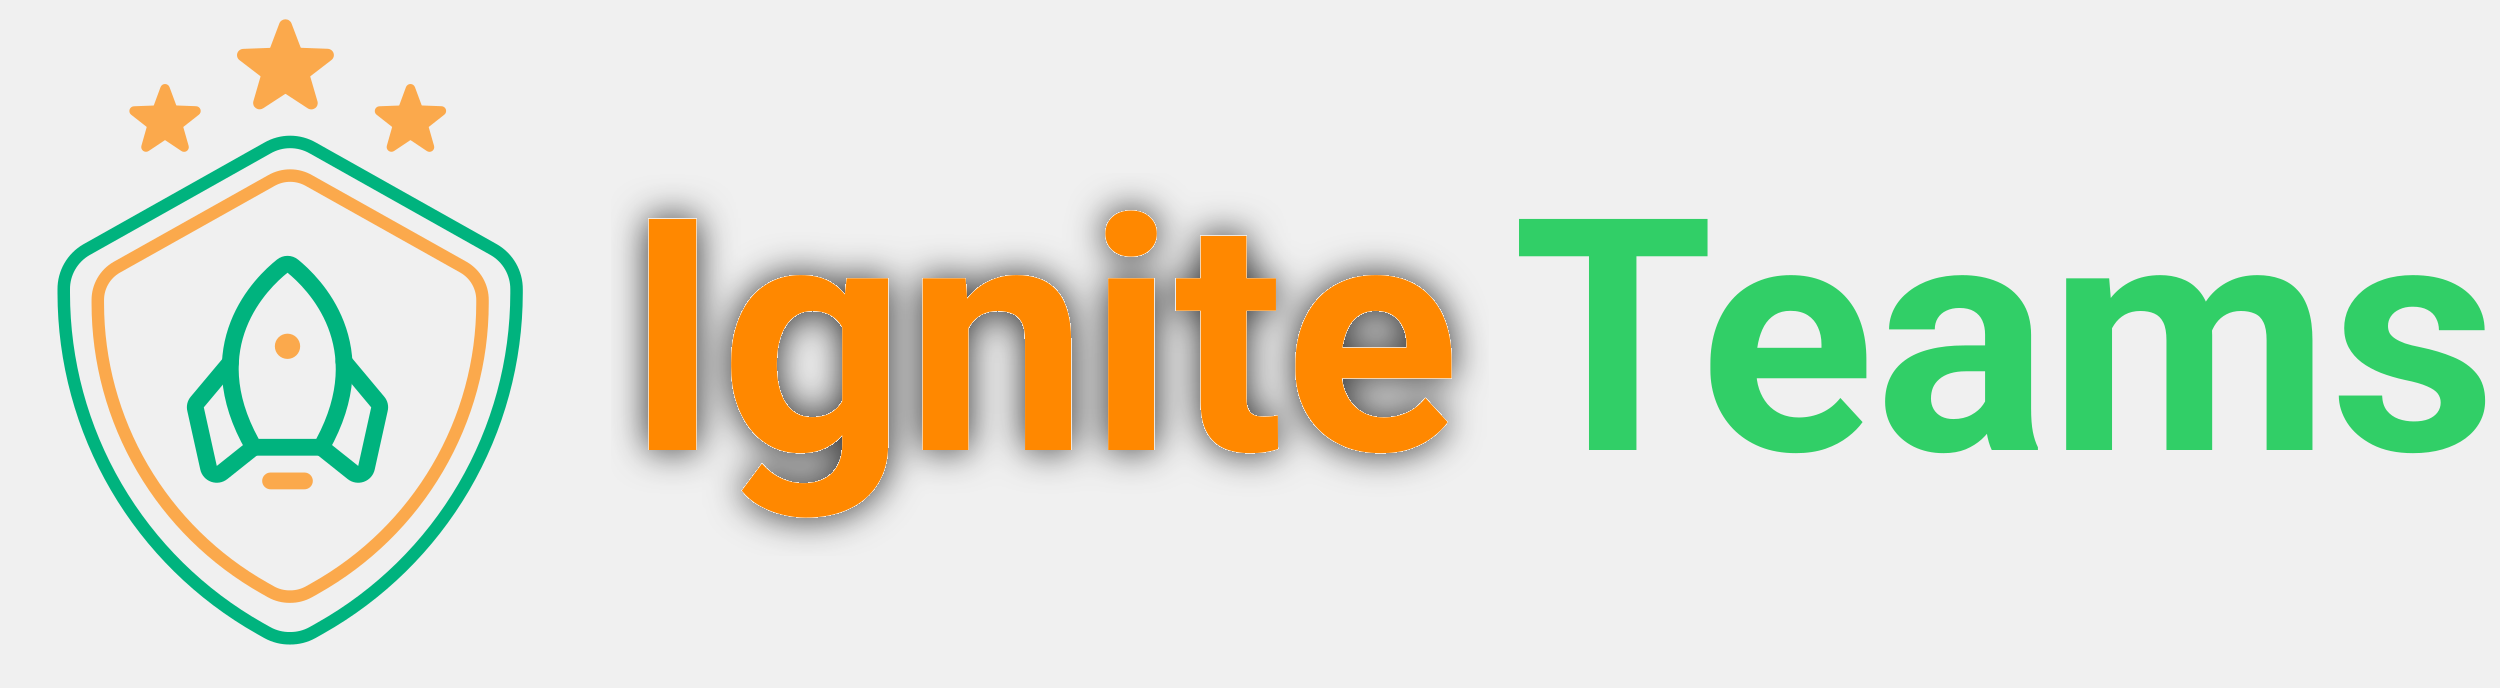
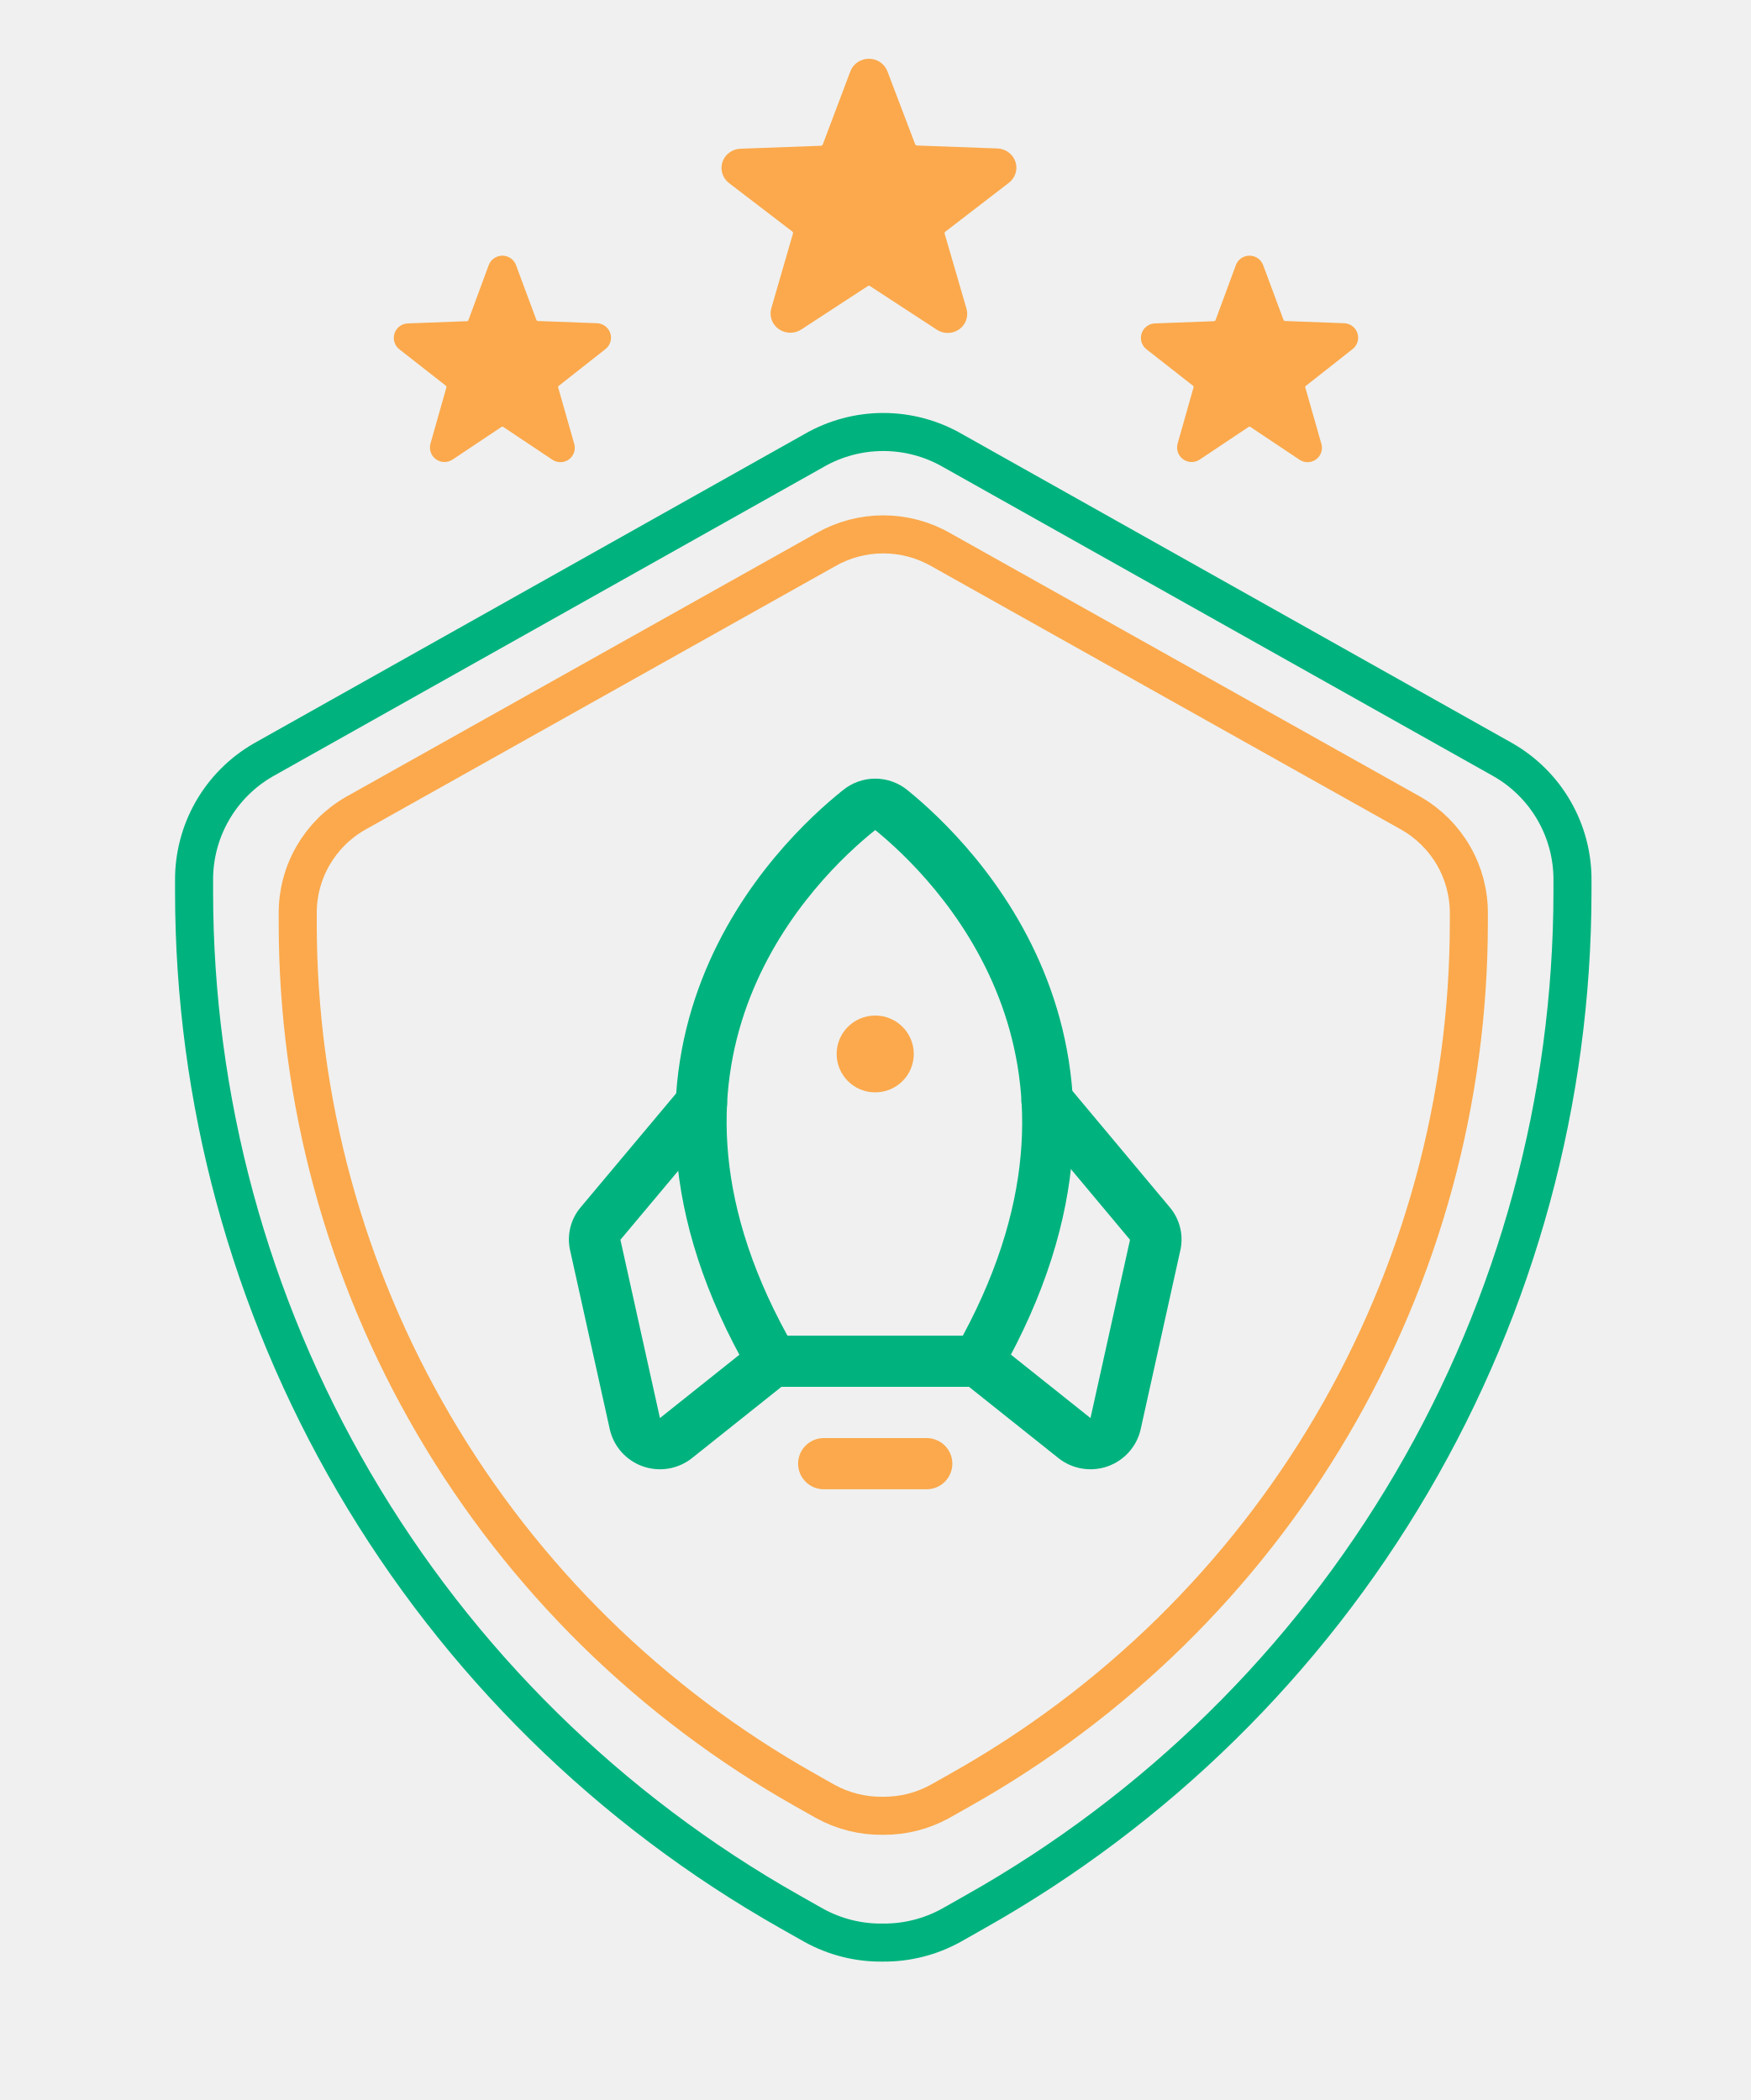
- <svg xmlns="http://www.w3.org/2000/svg" width="200" height="55" viewBox="0 0 200 55" fill="none">
-   <path d="M130.915 17.516V36H127.119V17.516H130.915ZM136.603 17.516V20.499H121.521V17.516H136.603ZM143.674 36.254C142.607 36.254 141.651 36.085 140.805 35.746C139.958 35.399 139.239 34.921 138.646 34.312C138.062 33.702 137.614 32.995 137.301 32.191C136.988 31.379 136.831 30.516 136.831 29.602V29.094C136.831 28.053 136.979 27.101 137.275 26.237C137.572 25.374 137.995 24.625 138.545 23.99C139.104 23.355 139.781 22.869 140.576 22.53C141.372 22.183 142.269 22.01 143.268 22.01C144.241 22.01 145.104 22.171 145.857 22.492C146.611 22.814 147.241 23.271 147.749 23.863C148.265 24.456 148.655 25.167 148.917 25.996C149.179 26.817 149.311 27.731 149.311 28.738V30.262H138.393V27.824H145.718V27.545C145.718 27.037 145.625 26.584 145.438 26.186C145.261 25.78 144.99 25.459 144.626 25.222C144.262 24.985 143.797 24.866 143.229 24.866C142.747 24.866 142.332 24.972 141.985 25.184C141.638 25.395 141.355 25.691 141.135 26.072C140.923 26.453 140.762 26.902 140.652 27.418C140.551 27.926 140.5 28.484 140.5 29.094V29.602C140.5 30.152 140.576 30.66 140.729 31.125C140.889 31.59 141.114 31.992 141.401 32.331C141.698 32.67 142.053 32.932 142.468 33.118C142.891 33.304 143.369 33.398 143.902 33.398C144.562 33.398 145.176 33.27 145.743 33.017C146.319 32.754 146.814 32.361 147.229 31.836L149.006 33.766C148.718 34.18 148.325 34.578 147.825 34.959C147.334 35.34 146.742 35.653 146.048 35.898C145.354 36.135 144.562 36.254 143.674 36.254ZM158.807 32.902V26.783C158.807 26.343 158.735 25.966 158.591 25.653C158.447 25.332 158.223 25.082 157.918 24.904C157.622 24.727 157.237 24.638 156.763 24.638C156.356 24.638 156.005 24.71 155.709 24.854C155.413 24.989 155.184 25.188 155.023 25.45C154.863 25.704 154.782 26.005 154.782 26.352H151.126C151.126 25.768 151.261 25.213 151.532 24.689C151.803 24.164 152.197 23.703 152.713 23.305C153.229 22.898 153.843 22.581 154.554 22.352C155.273 22.124 156.077 22.01 156.966 22.01C158.032 22.01 158.98 22.188 159.81 22.543C160.639 22.898 161.291 23.432 161.765 24.143C162.247 24.854 162.488 25.742 162.488 26.809V32.687C162.488 33.44 162.535 34.058 162.628 34.54C162.721 35.014 162.856 35.429 163.034 35.784V36H159.34C159.162 35.628 159.027 35.162 158.934 34.603C158.849 34.036 158.807 33.469 158.807 32.902ZM159.289 27.634L159.314 29.703H157.271C156.788 29.703 156.369 29.758 156.014 29.868C155.658 29.978 155.366 30.135 155.138 30.338C154.909 30.533 154.74 30.761 154.63 31.023C154.528 31.286 154.478 31.574 154.478 31.887C154.478 32.2 154.549 32.483 154.693 32.737C154.837 32.983 155.045 33.177 155.315 33.321C155.586 33.457 155.904 33.524 156.268 33.524C156.818 33.524 157.296 33.414 157.702 33.194C158.108 32.974 158.422 32.703 158.642 32.382C158.87 32.06 158.989 31.756 158.997 31.468L159.962 33.017C159.826 33.364 159.64 33.723 159.403 34.096C159.175 34.468 158.883 34.819 158.527 35.149C158.172 35.471 157.744 35.738 157.245 35.949C156.746 36.152 156.153 36.254 155.468 36.254C154.596 36.254 153.805 36.08 153.094 35.733C152.391 35.378 151.833 34.891 151.418 34.273C151.012 33.647 150.809 32.936 150.809 32.141C150.809 31.421 150.944 30.782 151.215 30.224C151.486 29.665 151.883 29.195 152.408 28.814C152.941 28.425 153.606 28.133 154.401 27.939C155.197 27.735 156.119 27.634 157.169 27.634H159.289ZM168.963 25.107V36H165.294V22.264H168.734L168.963 25.107ZM168.455 28.649H167.439C167.439 27.693 167.554 26.813 167.782 26.009C168.019 25.196 168.362 24.494 168.811 23.901C169.268 23.3 169.83 22.835 170.499 22.505C171.168 22.175 171.942 22.01 172.822 22.01C173.432 22.01 173.99 22.103 174.498 22.289C175.006 22.467 175.442 22.75 175.806 23.14C176.178 23.52 176.466 24.02 176.669 24.638C176.872 25.247 176.974 25.979 176.974 26.834V36H173.317V27.24C173.317 26.614 173.233 26.131 173.063 25.793C172.894 25.454 172.653 25.217 172.34 25.082C172.035 24.947 171.667 24.879 171.235 24.879C170.761 24.879 170.347 24.976 169.991 25.171C169.644 25.366 169.356 25.636 169.128 25.983C168.899 26.322 168.73 26.72 168.62 27.177C168.51 27.634 168.455 28.125 168.455 28.649ZM176.631 28.23L175.323 28.395C175.323 27.498 175.433 26.665 175.653 25.895C175.882 25.124 176.216 24.447 176.656 23.863C177.105 23.279 177.659 22.826 178.319 22.505C178.979 22.175 179.741 22.01 180.604 22.01C181.265 22.01 181.866 22.107 182.407 22.302C182.949 22.488 183.41 22.788 183.791 23.203C184.18 23.609 184.477 24.143 184.68 24.803C184.891 25.463 184.997 26.271 184.997 27.227V36H181.328V27.227C181.328 26.593 181.243 26.11 181.074 25.78C180.913 25.442 180.676 25.209 180.363 25.082C180.059 24.947 179.695 24.879 179.271 24.879C178.831 24.879 178.446 24.968 178.116 25.145C177.786 25.315 177.511 25.552 177.291 25.856C177.071 26.161 176.906 26.517 176.796 26.923C176.686 27.321 176.631 27.756 176.631 28.23ZM195.255 32.204C195.255 31.942 195.179 31.705 195.026 31.493C194.874 31.282 194.59 31.087 194.176 30.909C193.77 30.723 193.181 30.554 192.411 30.401C191.717 30.249 191.07 30.059 190.469 29.83C189.876 29.593 189.36 29.31 188.92 28.98C188.488 28.649 188.15 28.26 187.904 27.811C187.659 27.355 187.536 26.834 187.536 26.25C187.536 25.674 187.659 25.133 187.904 24.625C188.158 24.117 188.518 23.669 188.983 23.279C189.457 22.881 190.033 22.573 190.71 22.352C191.396 22.124 192.166 22.01 193.021 22.01C194.214 22.01 195.238 22.2 196.093 22.581C196.956 22.962 197.616 23.487 198.073 24.155C198.539 24.815 198.771 25.569 198.771 26.415H195.115C195.115 26.06 195.039 25.742 194.887 25.463C194.743 25.175 194.514 24.951 194.201 24.79C193.896 24.621 193.499 24.536 193.008 24.536C192.602 24.536 192.25 24.608 191.954 24.752C191.658 24.887 191.429 25.074 191.269 25.311C191.116 25.539 191.04 25.793 191.04 26.072C191.04 26.284 191.082 26.474 191.167 26.644C191.26 26.804 191.408 26.953 191.611 27.088C191.814 27.223 192.077 27.35 192.398 27.469C192.729 27.579 193.135 27.68 193.617 27.773C194.607 27.977 195.492 28.243 196.271 28.573C197.049 28.895 197.667 29.335 198.124 29.894C198.581 30.444 198.81 31.167 198.81 32.065C198.81 32.674 198.674 33.232 198.403 33.74C198.132 34.248 197.743 34.692 197.235 35.073C196.728 35.446 196.118 35.738 195.407 35.949C194.705 36.152 193.913 36.254 193.033 36.254C191.755 36.254 190.672 36.025 189.783 35.568C188.903 35.111 188.234 34.532 187.777 33.829C187.329 33.118 187.104 32.39 187.104 31.645H190.57C190.587 32.145 190.714 32.547 190.951 32.852C191.197 33.156 191.506 33.376 191.878 33.512C192.259 33.647 192.669 33.715 193.109 33.715C193.583 33.715 193.977 33.651 194.29 33.524C194.603 33.389 194.84 33.211 195.001 32.991C195.17 32.763 195.255 32.5 195.255 32.204Z" fill="#31CF67" />
-   <g filter="url(#filter0_d_819_271)">
-     <path d="M55.7 17.516V36H51.904V17.516H55.7ZM67.735 22.264H71.049V35.543C71.049 36.796 70.769 37.858 70.211 38.73C69.661 39.61 68.891 40.274 67.9 40.723C66.91 41.18 65.759 41.408 64.447 41.408C63.872 41.408 63.262 41.332 62.619 41.18C61.984 41.027 61.375 40.79 60.791 40.469C60.215 40.147 59.733 39.741 59.344 39.25L60.956 37.092C61.379 37.583 61.87 37.964 62.429 38.234C62.987 38.514 63.605 38.653 64.282 38.653C64.942 38.653 65.501 38.531 65.958 38.285C66.415 38.048 66.766 37.697 67.012 37.231C67.257 36.774 67.38 36.22 67.38 35.568V25.438L67.735 22.264ZM58.493 29.297V29.03C58.493 27.981 58.62 27.029 58.874 26.174C59.136 25.311 59.505 24.57 59.978 23.952C60.461 23.334 61.045 22.856 61.73 22.518C62.416 22.179 63.19 22.01 64.054 22.01C64.968 22.01 65.734 22.179 66.352 22.518C66.969 22.856 67.477 23.338 67.875 23.965C68.273 24.583 68.582 25.315 68.802 26.161C69.03 26.999 69.208 27.917 69.335 28.916V29.5C69.208 30.456 69.018 31.345 68.764 32.166C68.51 32.987 68.175 33.706 67.761 34.324C67.346 34.934 66.83 35.408 66.212 35.746C65.603 36.085 64.875 36.254 64.028 36.254C63.182 36.254 62.416 36.08 61.73 35.733C61.053 35.386 60.474 34.9 59.991 34.273C59.509 33.647 59.136 32.911 58.874 32.065C58.62 31.218 58.493 30.296 58.493 29.297ZM62.149 29.03V29.297C62.149 29.864 62.204 30.393 62.315 30.884C62.425 31.375 62.594 31.811 62.822 32.191C63.059 32.564 63.351 32.856 63.698 33.067C64.054 33.27 64.473 33.372 64.955 33.372C65.624 33.372 66.17 33.232 66.593 32.953C67.016 32.665 67.333 32.272 67.545 31.773C67.757 31.273 67.879 30.698 67.913 30.046V28.383C67.896 27.85 67.824 27.371 67.697 26.948C67.57 26.517 67.393 26.148 67.164 25.844C66.936 25.539 66.639 25.302 66.275 25.133C65.912 24.963 65.48 24.879 64.981 24.879C64.498 24.879 64.079 24.989 63.724 25.209C63.377 25.421 63.085 25.713 62.848 26.085C62.619 26.457 62.446 26.898 62.327 27.405C62.209 27.905 62.149 28.446 62.149 29.03ZM77.473 25.196V36H73.816V22.264H77.244L77.473 25.196ZM76.939 28.649H75.949C75.949 27.634 76.08 26.72 76.343 25.907C76.605 25.086 76.973 24.388 77.447 23.812C77.921 23.229 78.484 22.784 79.136 22.48C79.796 22.166 80.532 22.01 81.345 22.01C81.988 22.01 82.576 22.103 83.109 22.289C83.643 22.475 84.1 22.771 84.481 23.178C84.87 23.584 85.166 24.121 85.369 24.79C85.581 25.459 85.686 26.275 85.686 27.24V36H82.005V27.227C82.005 26.618 81.92 26.144 81.751 25.806C81.582 25.467 81.332 25.23 81.002 25.095C80.68 24.951 80.283 24.879 79.809 24.879C79.318 24.879 78.89 24.976 78.526 25.171C78.171 25.366 77.875 25.636 77.638 25.983C77.409 26.322 77.236 26.72 77.117 27.177C76.999 27.634 76.939 28.125 76.939 28.649ZM92.326 22.264V36H88.657V22.264H92.326ZM88.429 18.684C88.429 18.15 88.615 17.71 88.987 17.363C89.36 17.016 89.859 16.843 90.485 16.843C91.103 16.843 91.598 17.016 91.971 17.363C92.352 17.71 92.542 18.15 92.542 18.684C92.542 19.217 92.352 19.657 91.971 20.004C91.598 20.351 91.103 20.524 90.485 20.524C89.859 20.524 89.36 20.351 88.987 20.004C88.615 19.657 88.429 19.217 88.429 18.684ZM102.076 22.264V24.854H94.078V22.264H102.076ZM96.059 18.874H99.715V31.861C99.715 32.259 99.766 32.564 99.867 32.775C99.977 32.987 100.138 33.135 100.35 33.22C100.561 33.296 100.828 33.334 101.149 33.334C101.378 33.334 101.581 33.325 101.759 33.309C101.945 33.283 102.102 33.258 102.229 33.232L102.241 35.924C101.928 36.025 101.59 36.106 101.226 36.165C100.862 36.224 100.46 36.254 100.02 36.254C99.216 36.254 98.513 36.123 97.912 35.86C97.32 35.59 96.863 35.158 96.541 34.565C96.219 33.973 96.059 33.194 96.059 32.23V18.874ZM110.48 36.254C109.414 36.254 108.458 36.085 107.611 35.746C106.765 35.399 106.046 34.921 105.453 34.312C104.869 33.702 104.421 32.995 104.107 32.191C103.794 31.379 103.638 30.516 103.638 29.602V29.094C103.638 28.053 103.786 27.101 104.082 26.237C104.378 25.374 104.801 24.625 105.352 23.99C105.91 23.355 106.587 22.869 107.383 22.53C108.178 22.183 109.076 22.01 110.074 22.01C111.048 22.01 111.911 22.171 112.664 22.492C113.417 22.814 114.048 23.271 114.556 23.863C115.072 24.456 115.461 25.167 115.724 25.996C115.986 26.817 116.117 27.731 116.117 28.738V30.262H105.199V27.824H112.524V27.545C112.524 27.037 112.431 26.584 112.245 26.186C112.067 25.78 111.797 25.459 111.433 25.222C111.069 24.985 110.603 24.866 110.036 24.866C109.554 24.866 109.139 24.972 108.792 25.184C108.445 25.395 108.161 25.691 107.941 26.072C107.73 26.453 107.569 26.902 107.459 27.418C107.357 27.926 107.307 28.484 107.307 29.094V29.602C107.307 30.152 107.383 30.66 107.535 31.125C107.696 31.59 107.92 31.992 108.208 32.331C108.504 32.67 108.86 32.932 109.274 33.118C109.698 33.304 110.176 33.398 110.709 33.398C111.369 33.398 111.983 33.27 112.55 33.017C113.125 32.754 113.62 32.361 114.035 31.836L115.812 33.766C115.525 34.18 115.131 34.578 114.632 34.959C114.141 35.34 113.549 35.653 112.854 35.898C112.16 36.135 111.369 36.254 110.48 36.254Z" fill="#FF8800" />
+ <svg xmlns="http://www.w3.org/2000/svg" width="200" height="240" viewBox="0 0 200 240" fill="none">
+   <path d="M100.934 222.009L100.91 222.009L100.887 222.009C98.128 222.052 95.406 221.374 92.991 220.041C92.988 220.039 92.984 220.038 92.981 220.036L90.303 218.521L90.302 218.52C69.626 206.842 52.426 189.897 40.458 169.414C28.489 148.931 22.18 125.644 22.174 101.931C22.174 101.931 22.174 101.931 22.174 101.931L22.174 100.675V100.665L22.174 100.655C22.149 97.862 22.868 95.113 24.256 92.687C25.642 90.265 27.647 88.253 30.067 86.856L92.995 51.497L93.005 51.491L93.015 51.485C95.419 50.1 98.145 49.371 100.921 49.371C103.697 49.371 106.423 50.1 108.826 51.485L108.837 51.491L108.847 51.497L171.765 86.85C171.768 86.852 171.772 86.854 171.775 86.856C174.195 88.253 176.2 90.265 177.586 92.687C178.974 95.113 179.692 97.862 179.667 100.655L179.667 100.665V100.675V101.929C179.644 125.659 173.309 148.958 161.308 169.443C149.307 189.928 132.071 206.863 111.363 218.518L111.359 218.521L108.681 220.036C108.678 220.037 108.675 220.039 108.672 220.041C106.304 221.347 103.639 222.024 100.934 222.009Z" stroke="#00B37E" stroke-width="4.348" />
+   <path d="M69.144 39.923C69.422 39.716 69.629 39.428 69.734 39.099C69.84 38.769 69.84 38.415 69.733 38.086C69.627 37.757 69.419 37.469 69.141 37.264C68.862 37.058 68.525 36.944 68.178 36.938L61.439 36.685C61.406 36.682 61.374 36.671 61.347 36.651C61.321 36.631 61.3 36.604 61.289 36.573L58.96 30.306C58.843 29.987 58.631 29.711 58.351 29.517C58.072 29.322 57.74 29.218 57.399 29.218C57.058 29.218 56.726 29.322 56.446 29.517C56.167 29.711 55.955 29.987 55.838 30.306L53.516 36.595C53.505 36.626 53.485 36.653 53.458 36.673C53.431 36.693 53.4 36.705 53.367 36.707L46.627 36.961C46.28 36.967 45.944 37.08 45.665 37.286C45.386 37.492 45.179 37.779 45.072 38.109C44.966 38.438 44.965 38.792 45.071 39.121C45.176 39.45 45.383 39.739 45.661 39.945L50.948 44.086C50.974 44.107 50.994 44.135 51.005 44.167C51.015 44.199 51.016 44.233 51.008 44.265L49.188 50.689C49.094 51.016 49.103 51.364 49.214 51.686C49.326 52.008 49.534 52.288 49.81 52.487C50.087 52.687 50.419 52.797 50.76 52.803C51.102 52.808 51.436 52.708 51.719 52.517L57.305 48.787C57.333 48.768 57.365 48.758 57.399 48.758C57.432 48.758 57.465 48.768 57.492 48.787L63.079 52.517C63.358 52.715 63.691 52.821 64.033 52.821C64.376 52.821 64.709 52.715 64.988 52.517C65.265 52.319 65.473 52.041 65.584 51.72C65.696 51.4 65.704 51.052 65.61 50.727L63.775 44.28C63.765 44.248 63.766 44.213 63.777 44.181C63.787 44.149 63.808 44.121 63.835 44.101L69.144 39.923Z" fill="#FBA94C" />
+   <path d="M154.509 39.923C154.788 39.716 154.994 39.428 155.1 39.099C155.205 38.769 155.205 38.415 155.098 38.086C154.992 37.757 154.785 37.469 154.506 37.264C154.227 37.058 153.89 36.944 153.543 36.938L146.804 36.685C146.771 36.682 146.739 36.671 146.713 36.651C146.686 36.631 146.666 36.604 146.654 36.573L144.326 30.306C144.209 29.987 143.996 29.711 143.717 29.517C143.437 29.322 143.105 29.218 142.764 29.218C142.424 29.218 142.091 29.322 141.812 29.517C141.532 29.711 141.32 29.987 141.203 30.306L138.882 36.595C138.87 36.626 138.85 36.653 138.823 36.673C138.797 36.693 138.765 36.705 138.732 36.707L131.993 36.961C131.646 36.967 131.309 37.08 131.03 37.286C130.751 37.492 130.544 37.779 130.438 38.109C130.331 38.438 130.331 38.792 130.436 39.121C130.542 39.45 130.748 39.739 131.027 39.945L136.313 44.086C136.34 44.107 136.359 44.135 136.37 44.167C136.381 44.199 136.382 44.233 136.373 44.265L134.553 50.689C134.459 51.016 134.468 51.364 134.58 51.686C134.691 52.008 134.899 52.288 135.176 52.487C135.452 52.687 135.784 52.797 136.125 52.803C136.467 52.808 136.802 52.708 137.084 52.517L142.671 48.787C142.698 48.768 142.731 48.758 142.764 48.758C142.798 48.758 142.83 48.768 142.858 48.787L148.444 52.517C148.723 52.715 149.057 52.821 149.399 52.821C149.741 52.821 150.075 52.715 150.354 52.517C150.63 52.319 150.838 52.041 150.95 51.72C151.061 51.4 151.07 51.052 150.975 50.727L149.14 44.28C149.131 44.248 149.131 44.213 149.142 44.181C149.153 44.149 149.173 44.121 149.2 44.101L154.509 39.923Z" fill="#FBA94C" />
+   <g clip-path="url(#clip0_904_287)">
+     <path d="M115.223 20.927C115.601 20.653 115.881 20.27 116.024 19.833C116.168 19.396 116.167 18.926 116.022 18.489C115.878 18.052 115.596 17.67 115.218 17.397C114.839 17.123 114.382 16.973 113.911 16.965L104.762 16.628C104.717 16.625 104.674 16.61 104.638 16.583C104.602 16.557 104.575 16.521 104.559 16.48L101.397 8.159C101.239 7.736 100.95 7.37 100.571 7.112C100.192 6.853 99.74 6.715 99.278 6.715C98.815 6.715 98.364 6.853 97.985 7.112C97.606 7.37 97.317 7.736 97.158 8.159L94.007 16.509C93.991 16.55 93.964 16.587 93.928 16.613C93.892 16.639 93.849 16.655 93.804 16.658L84.654 16.995C84.183 17.002 83.727 17.153 83.348 17.426C82.969 17.7 82.688 18.082 82.543 18.518C82.399 18.955 82.398 19.425 82.542 19.863C82.685 20.3 82.965 20.683 83.343 20.957L90.52 26.455C90.556 26.482 90.583 26.519 90.597 26.562C90.612 26.604 90.613 26.649 90.601 26.692L88.131 35.221C88.003 35.655 88.016 36.118 88.167 36.545C88.318 36.972 88.6 37.343 88.976 37.609C89.351 37.874 89.801 38.02 90.265 38.027C90.729 38.034 91.183 37.902 91.567 37.648L99.151 32.695C99.188 32.67 99.233 32.657 99.278 32.657C99.323 32.657 99.368 32.67 99.405 32.695L106.989 37.648C107.367 37.91 107.82 38.051 108.285 38.051C108.749 38.051 109.202 37.91 109.581 37.648C109.956 37.385 110.239 37.016 110.39 36.59C110.541 36.164 110.553 35.703 110.425 35.271L107.934 26.712C107.921 26.669 107.921 26.623 107.936 26.581C107.951 26.538 107.978 26.501 108.015 26.474L115.223 20.927Z" fill="#FBA94C" />
  </g>
-   <path d="M23.215 51.062L23.215 51.062L23.204 51.062C22.569 51.072 21.943 50.916 21.388 50.609C21.387 50.609 21.386 50.609 21.386 50.608L20.77 50.26L20.769 50.26C16.014 47.574 12.058 43.676 9.305 38.965C6.552 34.254 5.101 28.898 5.1 23.444C5.1 23.444 5.1 23.444 5.1 23.444V23.155H5.1L5.1 23.151C5.094 22.508 5.26 21.876 5.579 21.318C5.898 20.761 6.359 20.298 6.915 19.977L21.389 11.844L21.389 11.844L21.393 11.842C21.946 11.523 22.573 11.355 23.212 11.355C23.85 11.355 24.477 11.523 25.03 11.842L25.03 11.842L25.035 11.844L39.506 19.976C39.507 19.976 39.508 19.977 39.508 19.977C40.065 20.298 40.526 20.761 40.845 21.318C41.164 21.876 41.329 22.508 41.324 23.151V23.155V23.444C41.318 28.902 39.861 34.26 37.101 38.972C34.341 43.683 30.376 47.579 25.614 50.259L25.613 50.26L24.997 50.608C24.996 50.609 24.995 50.609 24.994 50.61C24.45 50.91 23.837 51.066 23.215 51.062Z" stroke="#00B37E" />
-   <g clip-path="url(#clip0_819_271)">
-     <path d="M15.903 9.182C15.967 9.135 16.015 9.068 16.039 8.993C16.063 8.917 16.063 8.836 16.039 8.76C16.014 8.684 15.966 8.618 15.902 8.571C15.838 8.523 15.761 8.497 15.681 8.496L14.131 8.438C14.123 8.437 14.116 8.434 14.11 8.43C14.104 8.425 14.099 8.419 14.097 8.412L13.561 6.97C13.534 6.897 13.485 6.834 13.421 6.789C13.357 6.744 13.28 6.72 13.202 6.72C13.123 6.72 13.047 6.744 12.983 6.789C12.918 6.834 12.87 6.897 12.843 6.97L12.309 8.417C12.306 8.424 12.301 8.43 12.295 8.435C12.289 8.439 12.282 8.442 12.274 8.443L10.724 8.501C10.644 8.502 10.567 8.528 10.503 8.576C10.439 8.623 10.391 8.689 10.367 8.765C10.342 8.841 10.342 8.922 10.366 8.998C10.391 9.074 10.438 9.14 10.502 9.187L11.718 10.14C11.724 10.145 11.729 10.151 11.731 10.158C11.733 10.166 11.734 10.174 11.732 10.181L11.313 11.659C11.292 11.734 11.294 11.814 11.319 11.888C11.345 11.962 11.393 12.026 11.456 12.072C11.52 12.118 11.596 12.143 11.675 12.145C11.753 12.146 11.83 12.123 11.895 12.079L13.18 11.221C13.187 11.217 13.194 11.214 13.202 11.214C13.209 11.214 13.217 11.217 13.223 11.221L14.508 12.079C14.572 12.124 14.649 12.149 14.728 12.149C14.806 12.149 14.883 12.124 14.947 12.079C15.011 12.033 15.059 11.969 15.084 11.896C15.11 11.822 15.112 11.742 15.09 11.667L14.668 10.184C14.666 10.177 14.666 10.169 14.669 10.162C14.671 10.154 14.676 10.148 14.682 10.143L15.903 9.182Z" fill="#FBA94C" />
-   </g>
-   <g clip-path="url(#clip1_819_271)">
-     <path d="M35.537 9.182C35.601 9.135 35.649 9.068 35.673 8.993C35.697 8.917 35.697 8.836 35.673 8.76C35.648 8.684 35.6 8.618 35.536 8.571C35.472 8.523 35.395 8.497 35.315 8.496L33.765 8.438C33.757 8.437 33.75 8.434 33.744 8.43C33.738 8.425 33.733 8.419 33.73 8.412L33.195 6.97C33.168 6.897 33.119 6.834 33.055 6.789C32.991 6.744 32.914 6.72 32.836 6.72C32.757 6.72 32.681 6.744 32.617 6.789C32.553 6.834 32.504 6.897 32.477 6.97L31.943 8.417C31.94 8.424 31.936 8.43 31.929 8.435C31.923 8.439 31.916 8.442 31.908 8.443L30.358 8.501C30.279 8.502 30.201 8.528 30.137 8.576C30.073 8.623 30.025 8.689 30.001 8.765C29.976 8.841 29.976 8.922 30 8.998C30.025 9.074 30.072 9.14 30.136 9.187L31.352 10.14C31.358 10.145 31.363 10.151 31.365 10.158C31.368 10.166 31.368 10.174 31.366 10.181L30.947 11.659C30.926 11.734 30.928 11.814 30.953 11.888C30.979 11.962 31.027 12.026 31.09 12.072C31.154 12.118 31.23 12.143 31.309 12.145C31.387 12.146 31.464 12.123 31.529 12.079L32.814 11.221C32.821 11.217 32.828 11.214 32.836 11.214C32.843 11.214 32.851 11.217 32.857 11.221L34.142 12.079C34.206 12.124 34.283 12.149 34.362 12.149C34.44 12.149 34.517 12.124 34.581 12.079C34.645 12.033 34.693 11.969 34.718 11.896C34.744 11.822 34.746 11.742 34.724 11.667L34.302 10.184C34.3 10.177 34.3 10.169 34.303 10.162C34.305 10.154 34.31 10.148 34.316 10.143L35.537 9.182Z" fill="#FBA94C" />
-   </g>
-   <g clip-path="url(#clip2_819_271)">
-     <path d="M26.501 4.813C26.588 4.75 26.653 4.662 26.686 4.562C26.719 4.461 26.718 4.353 26.685 4.252C26.652 4.152 26.587 4.064 26.5 4.001C26.413 3.938 26.308 3.904 26.2 3.902L24.095 3.824C24.085 3.824 24.075 3.82 24.067 3.814C24.058 3.808 24.052 3.8 24.049 3.79L23.321 1.877C23.285 1.779 23.218 1.695 23.131 1.636C23.044 1.576 22.94 1.544 22.834 1.544C22.727 1.544 22.624 1.576 22.537 1.636C22.449 1.695 22.383 1.779 22.346 1.877L21.622 3.797C21.618 3.807 21.612 3.815 21.603 3.821C21.595 3.827 21.585 3.831 21.575 3.831L19.471 3.909C19.362 3.91 19.257 3.945 19.17 4.008C19.083 4.071 19.018 4.159 18.985 4.259C18.952 4.36 18.952 4.468 18.985 4.568C19.018 4.669 19.082 4.757 19.169 4.82L20.82 6.085C20.828 6.091 20.834 6.099 20.837 6.109C20.841 6.119 20.841 6.129 20.838 6.139L20.27 8.101C20.241 8.201 20.244 8.307 20.278 8.405C20.313 8.504 20.378 8.589 20.464 8.65C20.551 8.711 20.654 8.745 20.761 8.746C20.868 8.748 20.972 8.717 21.061 8.659L22.805 7.52C22.813 7.514 22.823 7.511 22.834 7.511C22.844 7.511 22.855 7.514 22.863 7.52L24.607 8.659C24.694 8.719 24.799 8.752 24.905 8.752C25.012 8.752 25.116 8.719 25.204 8.659C25.29 8.599 25.355 8.514 25.39 8.416C25.424 8.318 25.427 8.212 25.398 8.112L24.825 6.144C24.822 6.134 24.822 6.123 24.825 6.114C24.829 6.104 24.835 6.095 24.843 6.089L26.501 4.813Z" fill="#FBA94C" />
-   </g>
-   <path d="M23.215 47.729L23.215 47.729L23.204 47.729C22.675 47.737 22.153 47.608 21.69 47.353C21.689 47.352 21.689 47.352 21.688 47.351L21.163 47.055L21.163 47.055C17.114 44.773 13.747 41.461 11.403 37.459C9.06 33.456 7.825 28.906 7.824 24.272C7.824 24.272 7.824 24.272 7.824 24.272V24.026H7.824L7.824 24.021C7.819 23.488 7.957 22.962 8.223 22.498C8.488 22.035 8.872 21.65 9.336 21.383L21.691 14.454L21.691 14.454L21.696 14.451C22.157 14.186 22.68 14.046 23.212 14.046C23.744 14.046 24.267 14.186 24.728 14.451L24.728 14.451L24.733 14.454L37.087 21.383C37.551 21.65 37.935 22.035 38.201 22.498C38.467 22.962 38.605 23.488 38.6 24.021H38.6V24.026V24.272C38.595 28.909 37.355 33.461 35.005 37.464C32.656 41.467 29.281 44.777 25.227 47.054L25.226 47.055L24.701 47.351C24.7 47.352 24.699 47.352 24.698 47.353C24.244 47.602 23.734 47.732 23.215 47.729Z" stroke="#FBA94C" />
-   <path fill-rule="evenodd" clip-rule="evenodd" d="M20.973 38.474C20.973 38.102 21.276 37.801 21.649 37.801H24.351C24.724 37.801 25.027 38.102 25.027 38.474C25.027 38.845 24.724 39.147 24.351 39.147H21.649C21.276 39.147 20.973 38.845 20.973 38.474Z" fill="#FBA94C" />
-   <path fill-rule="evenodd" clip-rule="evenodd" d="M22.151 20.771C22.39 20.575 22.69 20.467 23 20.467C23.311 20.467 23.612 20.575 23.851 20.773C24.69 21.454 26.506 23.141 27.511 25.743C28.53 28.382 28.685 31.893 26.29 36.113C26.17 36.324 25.946 36.454 25.702 36.454H20.298C20.056 36.454 19.833 36.326 19.713 36.118C17.269 31.897 17.418 28.381 18.449 25.738C19.463 23.135 21.302 21.448 22.151 20.771ZM23 21.818L23 21.818C22.242 22.422 20.603 23.931 19.708 26.225C18.854 28.417 18.652 31.392 20.693 35.108H25.303C27.301 31.394 27.096 28.419 26.25 26.226C25.366 23.936 23.752 22.429 23 21.818Z" fill="#00B37E" />
-   <path fill-rule="evenodd" clip-rule="evenodd" d="M18.864 28.483C19.151 28.721 19.189 29.146 18.95 29.431L16.304 32.588C16.304 32.589 16.304 32.59 16.305 32.59L17.343 37.275L19.876 35.256C20.167 35.023 20.592 35.071 20.825 35.361C21.058 35.651 21.011 36.075 20.72 36.307L18.186 38.326C18.007 38.469 17.795 38.564 17.569 38.602C17.343 38.64 17.111 38.62 16.895 38.545C16.678 38.469 16.485 38.34 16.333 38.169C16.181 37.998 16.075 37.792 16.024 37.569L16.024 37.567L14.987 32.889C14.938 32.688 14.938 32.48 14.985 32.279C15.033 32.076 15.128 31.888 15.264 31.729L17.913 28.568C18.152 28.283 18.578 28.245 18.864 28.483Z" fill="#00B37E" />
-   <path fill-rule="evenodd" clip-rule="evenodd" d="M27.085 28.415C27.372 28.177 27.798 28.216 28.037 28.502L30.736 31.73C30.872 31.888 30.967 32.076 31.015 32.279C31.062 32.48 31.062 32.688 31.013 32.889L29.976 37.567L29.976 37.569C29.925 37.792 29.819 37.998 29.667 38.169C29.515 38.34 29.322 38.469 29.105 38.545C28.889 38.62 28.657 38.64 28.431 38.602C28.205 38.564 27.993 38.469 27.814 38.326L25.28 36.307C24.989 36.075 24.942 35.651 25.175 35.361C25.408 35.071 25.833 35.023 26.124 35.256L28.657 37.275L29.695 32.59C29.695 32.59 29.696 32.589 29.696 32.588L26.999 29.363C26.76 29.078 26.799 28.653 27.085 28.415Z" fill="#00B37E" />
-   <path d="M23 28.714C23.559 28.714 24.013 28.262 24.013 27.704C24.013 27.146 23.559 26.694 23 26.694C22.44 26.694 21.987 27.146 21.987 27.704C21.987 28.262 22.44 28.714 23 28.714Z" fill="#FBA94C" />
+   <path d="M100.934 207.517L100.911 207.517L100.887 207.518C98.587 207.553 96.318 206.989 94.305 205.881C94.302 205.879 94.299 205.878 94.296 205.876L92.012 204.586L92.011 204.585C74.41 194.664 59.768 180.266 49.58 162.863C39.392 145.461 34.021 125.677 34.017 105.531C34.017 105.531 34.017 105.531 34.017 105.531V104.461V104.451L34.017 104.441C33.996 102.12 34.594 99.834 35.751 97.817C36.906 95.803 38.576 94.13 40.593 92.968L94.309 62.842L94.32 62.836L94.33 62.831C96.333 61.678 98.607 61.071 100.921 61.071C103.236 61.071 105.509 61.678 107.513 62.831L107.523 62.836L107.533 62.842L161.24 92.962C161.244 92.964 161.247 92.966 161.25 92.968C163.267 94.13 164.937 95.803 166.092 97.817C167.248 99.834 167.847 102.12 167.826 104.441L167.826 104.451V104.461V105.529C167.806 125.69 162.413 145.484 152.198 162.888C141.982 180.292 127.31 194.681 109.681 204.584L109.677 204.586L107.394 205.876C107.39 205.877 107.387 205.879 107.384 205.881C105.41 206.967 103.19 207.53 100.934 207.517Z" stroke="#FBA94C" stroke-width="4.348" />
+   <path fill-rule="evenodd" clip-rule="evenodd" d="M91.189 167.277C91.189 165.661 92.504 164.35 94.126 164.35H105.874C107.497 164.35 108.812 165.661 108.812 167.277C108.812 168.893 107.497 170.203 105.874 170.203H94.126C92.504 170.203 91.189 168.893 91.189 167.277Z" fill="#FBA94C" />
+   <path fill-rule="evenodd" clip-rule="evenodd" d="M96.309 90.308C97.348 89.455 98.653 88.987 100 88.987C101.352 88.987 102.661 89.458 103.702 90.317C107.349 93.277 115.244 100.613 119.611 111.925C124.043 123.402 124.718 138.664 114.305 157.011C113.784 157.93 112.807 158.497 111.749 158.497H88.251C87.201 158.497 86.232 157.939 85.707 157.033C75.081 138.682 75.732 123.397 80.213 111.903C84.623 100.589 92.618 93.254 96.309 90.308ZM100 94.862L99.999 94.863C96.705 97.488 89.576 104.049 85.688 114.022C81.974 123.551 81.095 136.488 89.969 152.644H110.013C118.7 136.494 117.81 123.559 114.129 114.027C110.285 104.071 103.268 97.516 100 94.862Z" fill="#00B37E" />
+   <path fill-rule="evenodd" clip-rule="evenodd" d="M82.02 123.84C83.265 124.876 83.431 126.721 82.391 127.962L70.887 141.688C70.888 141.691 70.889 141.694 70.889 141.697L75.403 162.064L86.416 153.285C87.683 152.276 89.531 152.48 90.544 153.743C91.558 155.005 91.352 156.846 90.086 157.856L79.071 166.635C78.293 167.255 77.368 167.668 76.386 167.835C75.403 168.001 74.395 167.915 73.455 167.586C72.515 167.256 71.674 166.694 71.013 165.952C70.351 165.21 69.889 164.313 69.671 163.344L69.669 163.335L65.161 142.993C64.949 142.123 64.946 141.215 65.152 140.343C65.36 139.462 65.776 138.642 66.364 137.953L77.883 124.21C78.922 122.97 80.775 122.804 82.02 123.84Z" fill="#00B37E" />
+   <path fill-rule="evenodd" clip-rule="evenodd" d="M117.762 123.545C119.008 122.511 120.86 122.678 121.899 123.92L133.637 137.954C134.225 138.644 134.64 139.462 134.848 140.343C135.054 141.215 135.05 142.123 134.839 142.994L130.331 163.335L130.329 163.344C130.111 164.313 129.649 165.211 128.987 165.952C128.325 166.694 127.485 167.256 126.545 167.586C125.605 167.915 124.596 168.001 123.614 167.835C122.632 167.669 121.708 167.256 120.93 166.637L109.914 157.856C108.647 156.846 108.442 155.005 109.455 153.743C110.468 152.48 112.317 152.276 113.584 153.286L124.596 162.064L129.11 141.697C129.111 141.694 129.112 141.691 129.112 141.688L117.386 127.667C116.347 126.425 116.516 124.58 117.762 123.545Z" fill="#00B37E" />
+   <path d="M99.999 124.842C102.433 124.842 104.405 122.877 104.405 120.453C104.405 118.028 102.433 116.063 99.999 116.063C97.566 116.063 95.594 118.028 95.594 120.453C95.594 122.877 97.566 124.842 99.999 124.842Z" fill="#FBA94C" />
  <defs>
-     <filter id="filter0_d_819_271" x="48.904" y="13.843" width="70.213" height="30.565" filterUnits="userSpaceOnUse" color-interpolation-filters="sRGB">
-       <feFlood flood-opacity="0" result="BackgroundImageFix" />
-       <feColorMatrix in="SourceAlpha" type="matrix" values="0 0 0 0 0 0 0 0 0 0 0 0 0 0 0 0 0 0 127 0" result="hardAlpha" />
-       <feOffset />
-       <feGaussianBlur stdDeviation="1.5" />
-       <feComposite in2="hardAlpha" operator="out" />
-       <feColorMatrix type="matrix" values="0 0 0 0 0 0 0 0 0 0 0 0 0 0 0 0 0 0 0.8 0" />
-       <feBlend mode="normal" in2="BackgroundImageFix" result="effect1_dropShadow_819_271" />
-       <feBlend mode="normal" in="SourceGraphic" in2="effect1_dropShadow_819_271" result="shape" />
-     </filter>
-     <clipPath id="clip0_819_271">
-       <rect width="6.2" height="6.178" fill="white" transform="translate(10.0474 6.30275)" />
-     </clipPath>
-     <clipPath id="clip1_819_271">
-       <rect width="6.2" height="6.178" fill="white" transform="translate(29.6814 6.30275)" />
-     </clipPath>
-     <clipPath id="clip2_819_271">
-       <rect width="10.334" height="10.296" fill="white" transform="translate(17.7976)" />
+     <clipPath id="clip0_904_287">
+       <rect width="44.929" height="44.766" fill="white" transform="translate(77.3809)" />
    </clipPath>
  </defs>
</svg>
